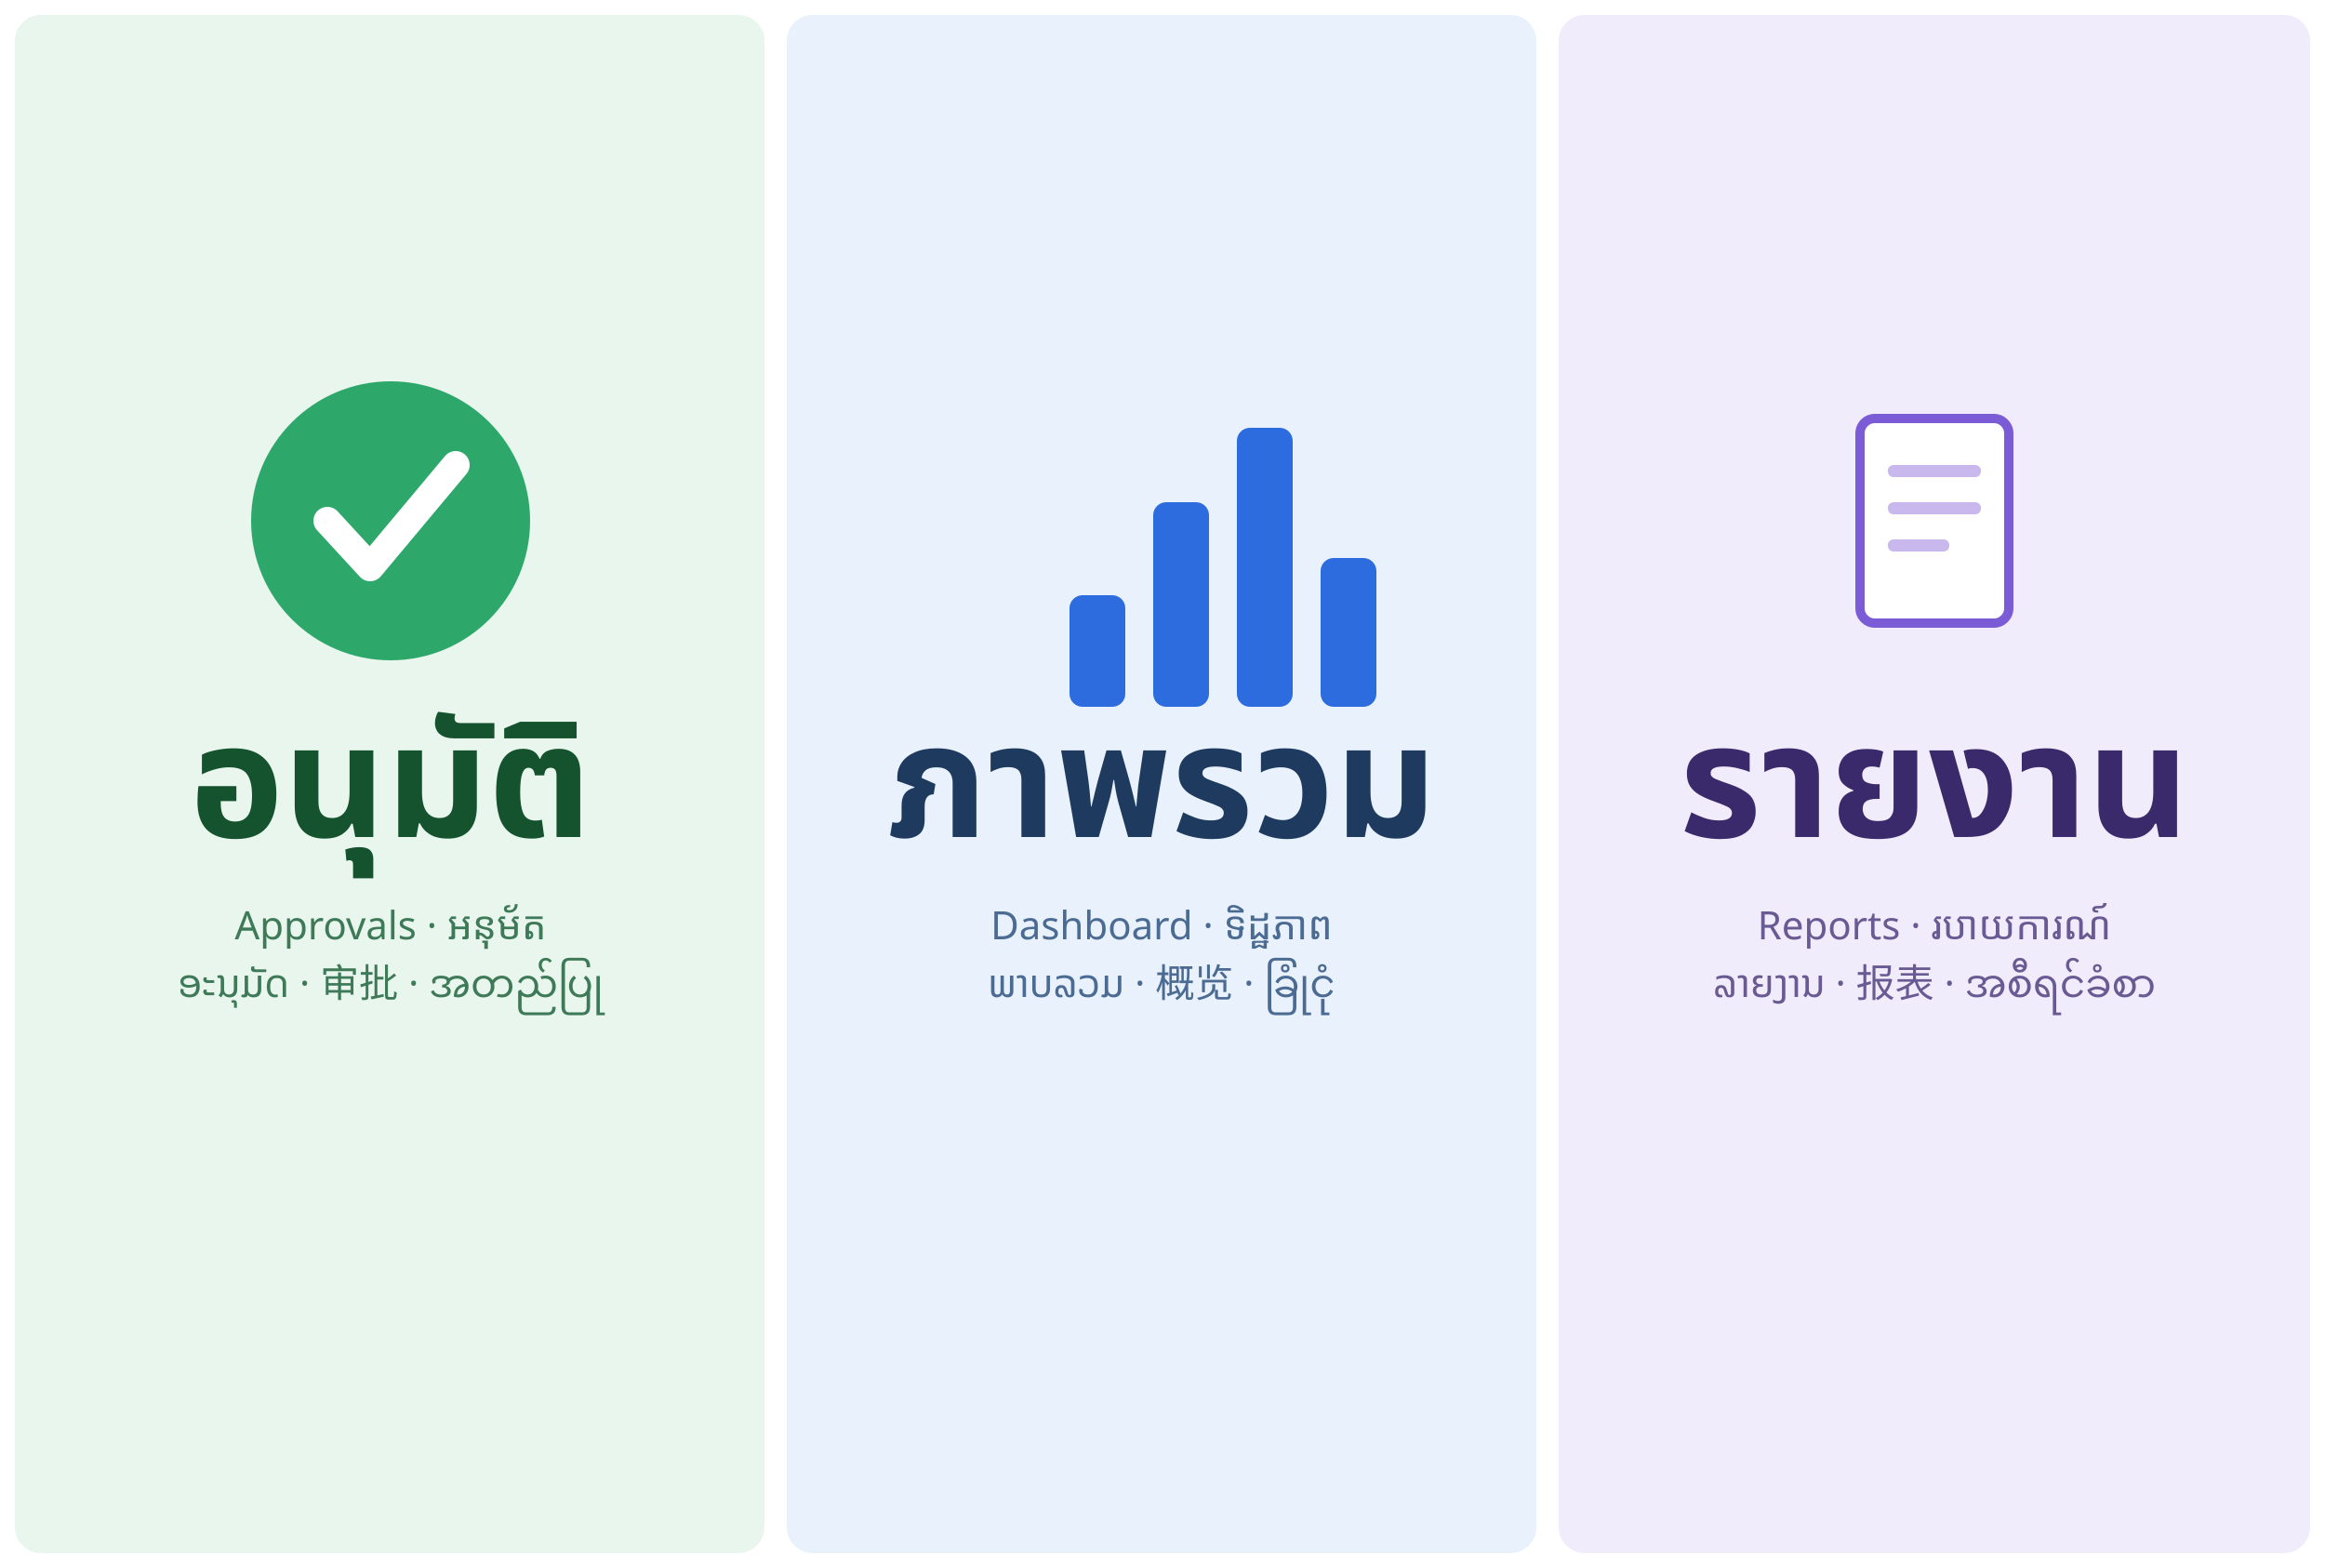
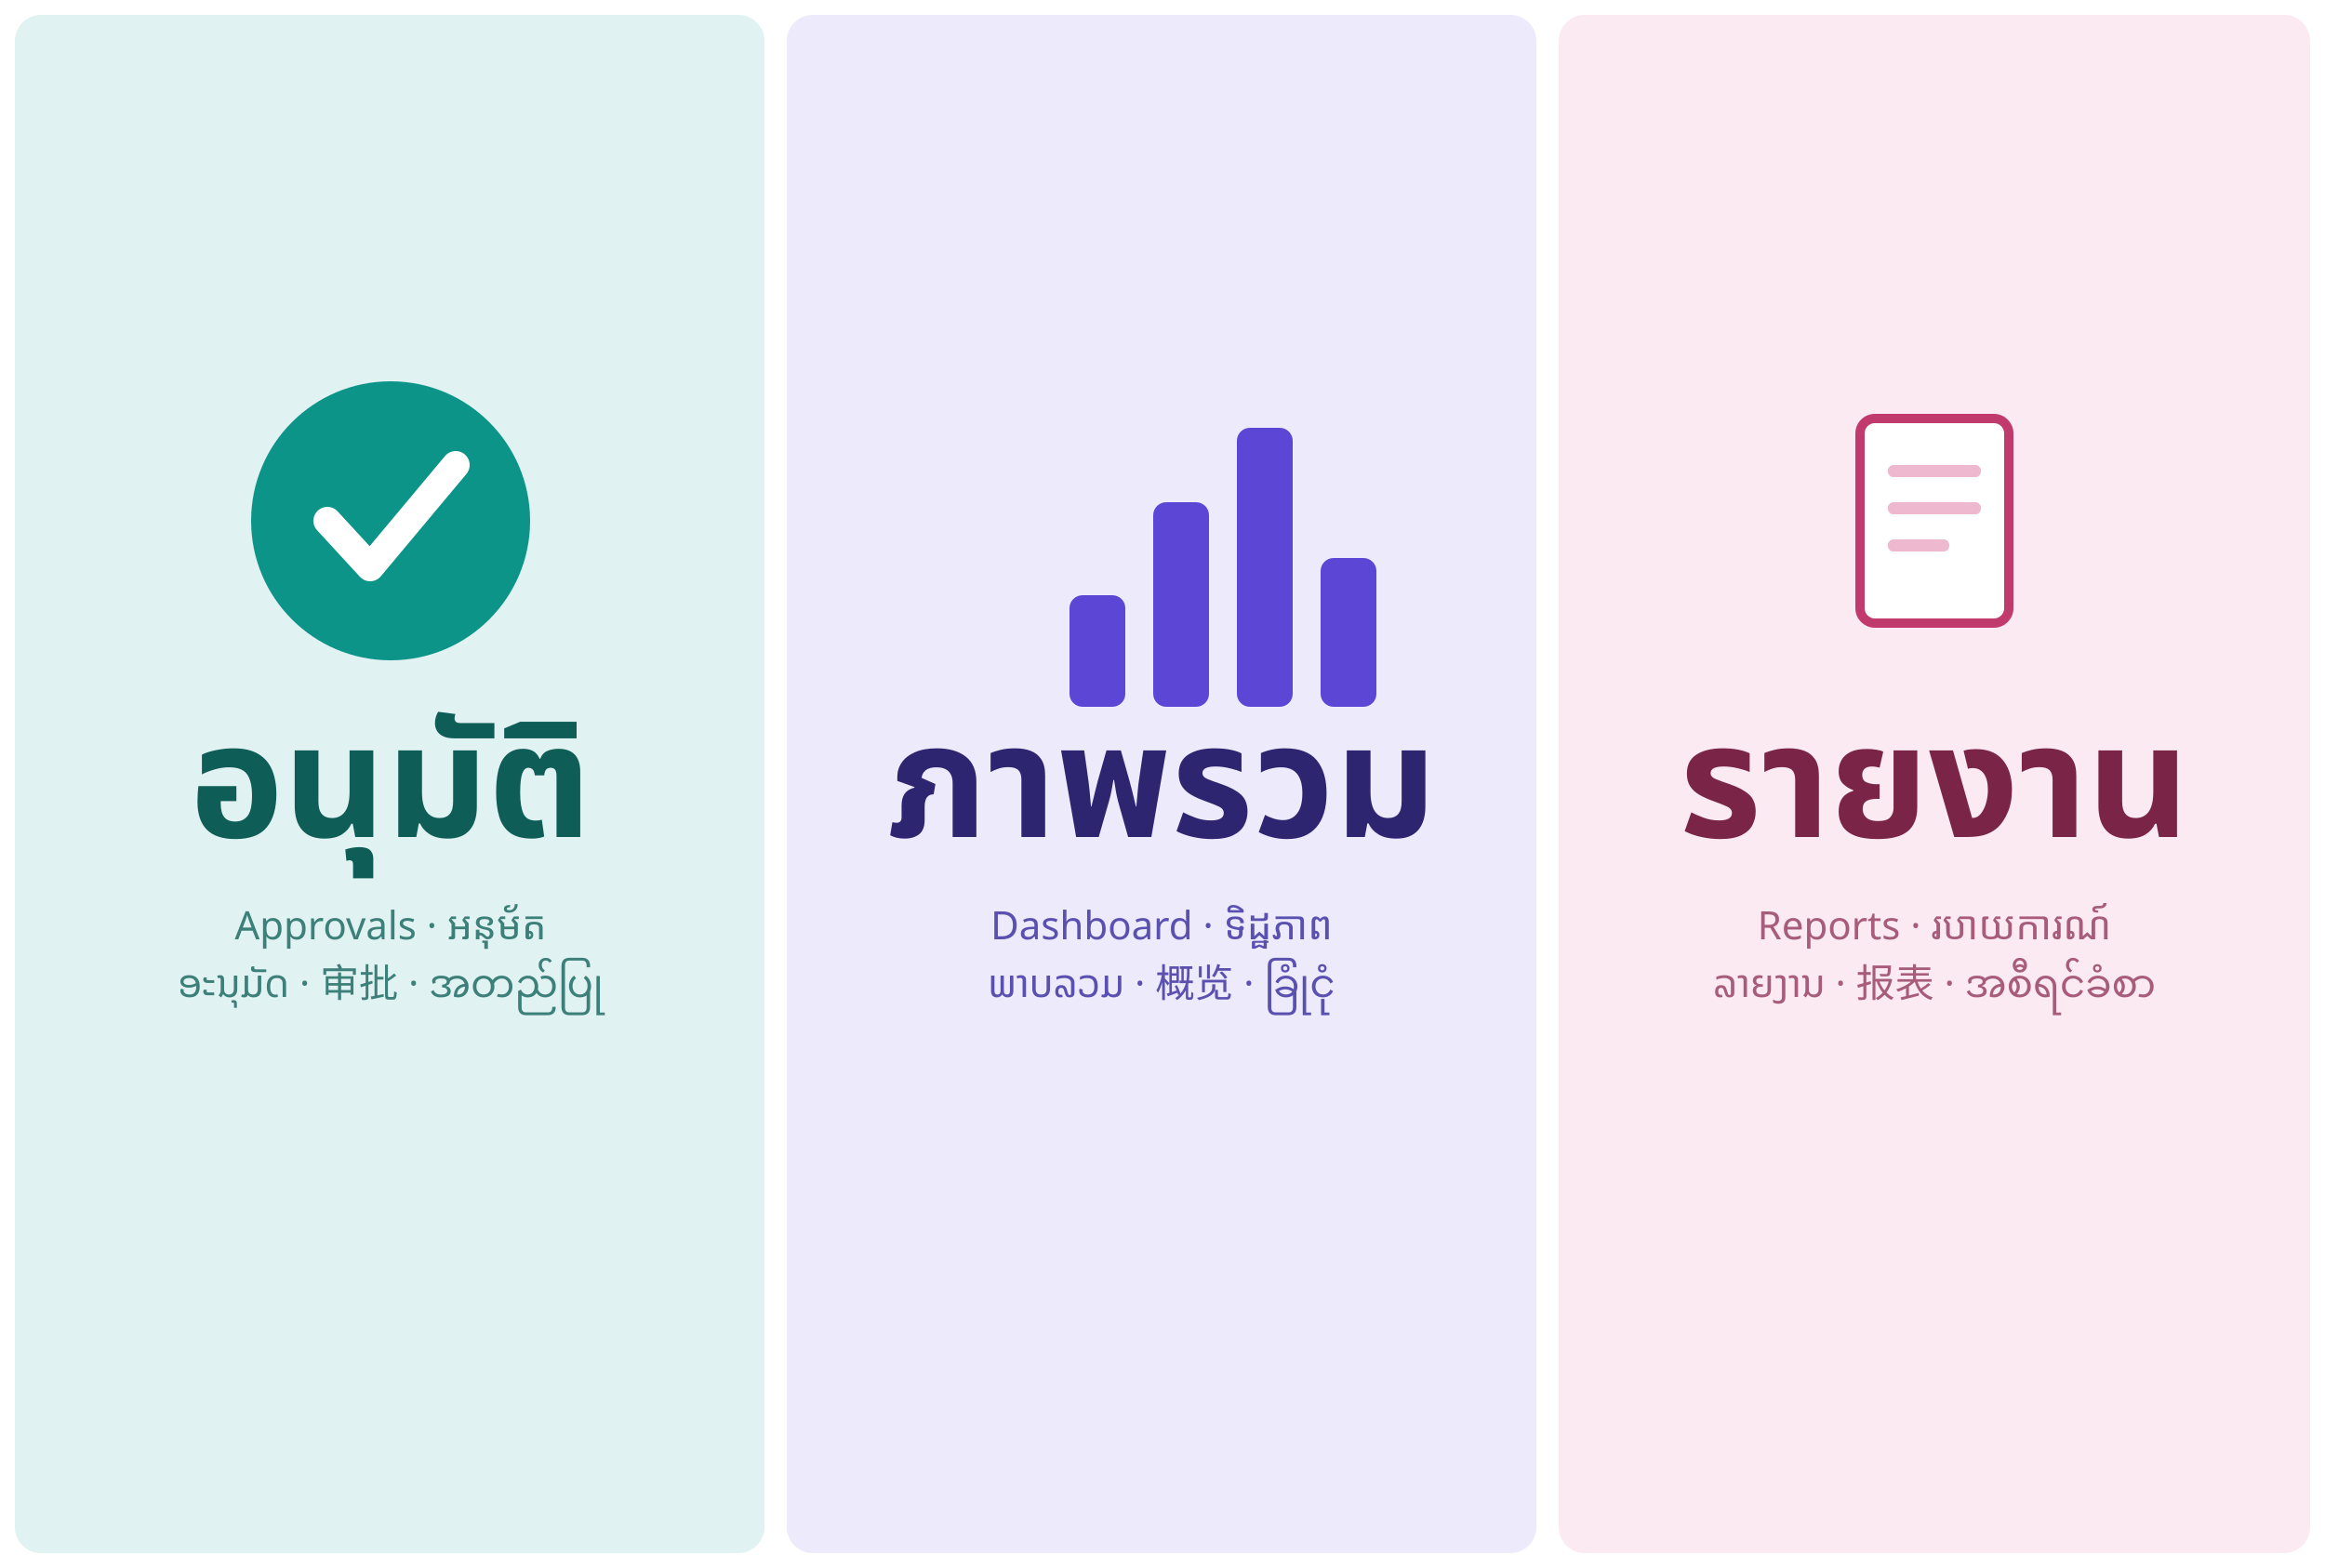
<svg xmlns="http://www.w3.org/2000/svg" viewBox="0 0 2500 1686" style="font-family:'Noto Sans Thai','Noto Sans','Noto Sans Lao','Noto Sans Myanmar','Noto Sans Khmer','Noto Sans SC',sans-serif">
  <rect width="2500" height="1686" fill="#ffffff" />
-   <rect x="16" y="16" width="806" height="1654" rx="28" fill="#E9F6EE" />
-   <circle cx="420" cy="560" r="150" fill="#2EA86A" />
+   <rect x="16" y="16" width="806" height="1654" rx="28" fill="#E0F2F1" />
+   <circle cx="420" cy="560" r="150" fill="#0D9488" />
  <path d="M352 560 l46 50 l92 -110" fill="none" stroke="#fff" stroke-width="30" stroke-linecap="round" stroke-linejoin="round" />
-   <text x="420" y="900" font-size="170" font-weight="800" fill="#14532D" text-anchor="middle">อนุมัติ</text>
-   <text x="420" y="1010" font-size="42" fill="#3E7A57" text-anchor="middle">Approvals · អនុម័ត</text>
-   <text x="420" y="1072" font-size="42" fill="#3E7A57" text-anchor="middle">ອະນຸມັດ · 审批 · အတည်ပြု</text>
-   <rect x="846" y="16" width="806" height="1654" rx="28" fill="#E8F1FC" />
-   <rect x="1150" y="640" width="60" height="120" rx="14" fill="#2D6CDF" />
-   <rect x="1240" y="540" width="60" height="220" rx="14" fill="#2D6CDF" />
-   <rect x="1330" y="460" width="60" height="300" rx="14" fill="#2D6CDF" />
-   <rect x="1420" y="600" width="60" height="160" rx="14" fill="#2D6CDF" />
-   <text x="1249" y="900" font-size="170" font-weight="800" fill="#1E3A5F" text-anchor="middle">ภาพรวม</text>
-   <text x="1249" y="1010" font-size="42" fill="#4B6B93" text-anchor="middle">Dashboard · ទិដ្ឋភាព</text>
-   <text x="1249" y="1072" font-size="42" fill="#4B6B93" text-anchor="middle">ພາບລວມ · 概览 · ခြုံငုံ</text>
-   <rect x="1676" y="16" width="808" height="1654" rx="28" fill="#F1ECFB" />
-   <rect x="2000" y="450" width="160" height="220" rx="16" fill="#fff" stroke="#7C5BD6" stroke-width="10" />
-   <rect x="2030" y="500" width="100" height="13" rx="6" fill="#C9B8EE" />
-   <rect x="2030" y="540" width="100" height="13" rx="6" fill="#C9B8EE" />
-   <rect x="2030" y="580" width="66" height="13" rx="6" fill="#C9B8EE" />
-   <text x="2080" y="900" font-size="170" font-weight="800" fill="#3A2A6B" text-anchor="middle">รายงาน</text>
-   <text x="2080" y="1010" font-size="42" fill="#6A5A93" text-anchor="middle">Reports · របាយការណ៍</text>
-   <text x="2080" y="1072" font-size="42" fill="#6A5A93" text-anchor="middle">ລາຍງານ · 报表 · အစီရင်ခံစာ</text>
+   <text x="420" y="900" font-size="170" font-weight="800" fill="#0F5D57" text-anchor="middle">อนุมัติ</text>
+   <text x="420" y="1010" font-size="42" fill="#3C8079" text-anchor="middle">Approvals · អនុម័ត</text>
+   <text x="420" y="1072" font-size="42" fill="#3C8079" text-anchor="middle">ອະນຸມັດ · 审批 · အတည်ပြု</text>
+   <rect x="846" y="16" width="806" height="1654" rx="28" fill="#ECEAFB" />
+   <rect x="1150" y="640" width="60" height="120" rx="14" fill="#5B46D6" />
+   <rect x="1240" y="540" width="60" height="220" rx="14" fill="#5B46D6" />
+   <rect x="1330" y="460" width="60" height="300" rx="14" fill="#5B46D6" />
+   <rect x="1420" y="600" width="60" height="160" rx="14" fill="#5B46D6" />
+   <text x="1249" y="900" font-size="170" font-weight="800" fill="#2E2570" text-anchor="middle">ภาพรวม</text>
+   <text x="1249" y="1010" font-size="42" fill="#5A50B0" text-anchor="middle">Dashboard · ទិដ្ឋភាព</text>
+   <text x="1249" y="1072" font-size="42" fill="#5A50B0" text-anchor="middle">ພາບລວມ · 概览 · ခြုံငုံ</text>
+   <rect x="1676" y="16" width="808" height="1654" rx="28" fill="#FBEAF1" />
+   <rect x="2000" y="450" width="160" height="220" rx="16" fill="#fff" stroke="#C03A6E" stroke-width="10" />
+   <rect x="2030" y="500" width="100" height="13" rx="6" fill="#EEB8CE" />
+   <rect x="2030" y="540" width="100" height="13" rx="6" fill="#EEB8CE" />
+   <rect x="2030" y="580" width="66" height="13" rx="6" fill="#EEB8CE" />
+   <text x="2080" y="900" font-size="170" font-weight="800" fill="#7A2447" text-anchor="middle">รายงาน</text>
+   <text x="2080" y="1010" font-size="42" fill="#A85C7C" text-anchor="middle">Reports · របាយការណ៍</text>
+   <text x="2080" y="1072" font-size="42" fill="#A85C7C" text-anchor="middle">ລາຍງານ · 报表 · အစီရင်ခံစာ</text>
</svg>
